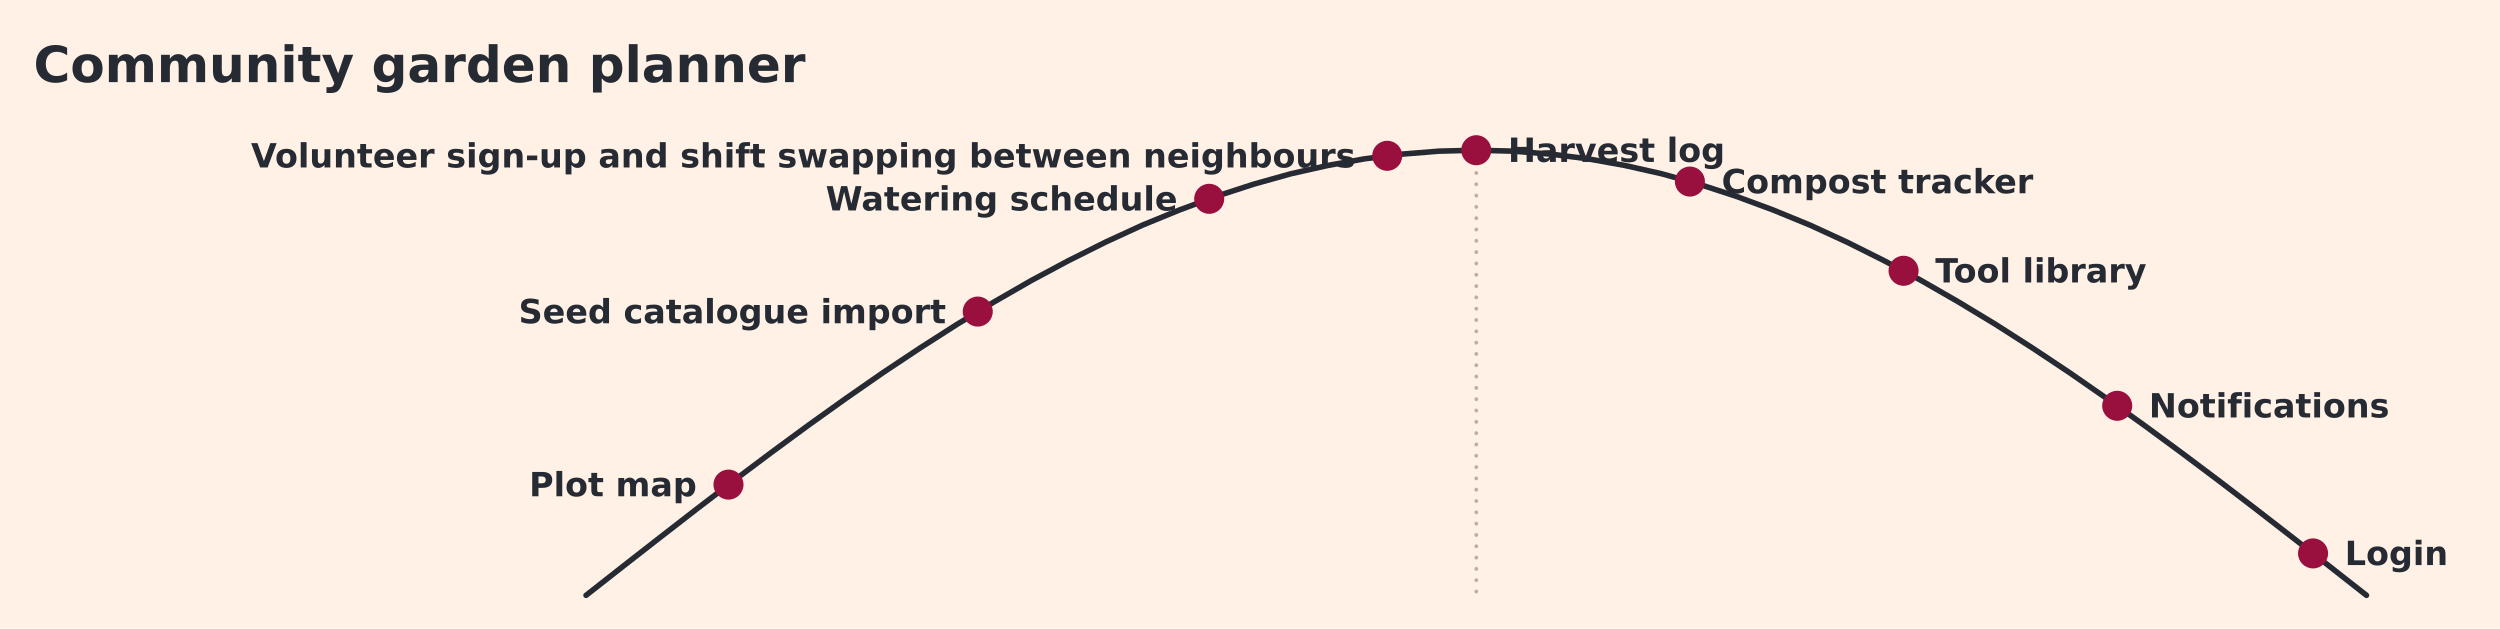
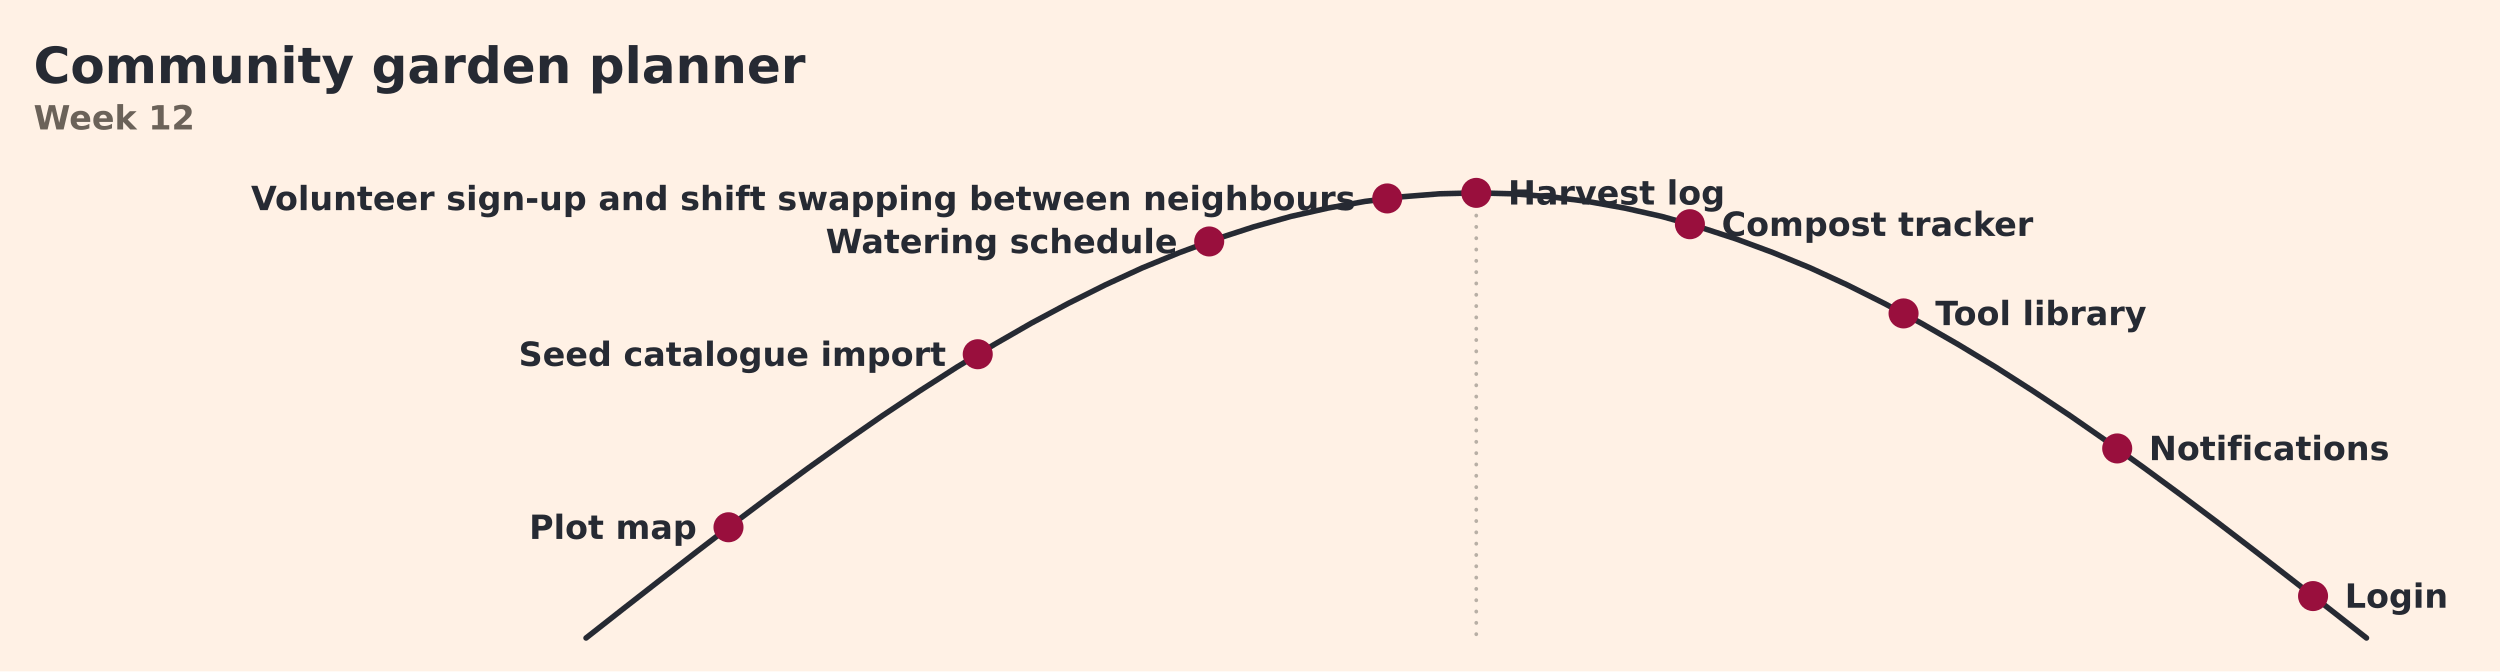
- <svg xmlns="http://www.w3.org/2000/svg" viewBox="-316.0 -321.0 1348.0 339.0" width="1348.0" height="339.0" role="img">
-   <rect x="-316.0" y="-321.0" width="1348.0" height="339.0" fill="#fff1e5" />
+ <svg xmlns="http://www.w3.org/2000/svg" viewBox="-316.0 -344.0 1348.0 362.0" width="1348.0" height="362.0" role="img">
+   <rect x="-316.0" y="-344.0" width="1348.0" height="362.0" fill="#fff1e5" />
  <line x1="480.0" y1="-240.0" x2="480.0" y2="0.0" stroke="#b8afa5" stroke-width="2.0" stroke-linecap="round" stroke-dasharray="0.1 6.0" />
  <path d="M0.0,0.0 L20.0,-15.7 L40.0,-31.3 L60.0,-46.8 L80.0,-62.1 L100.0,-77.1 L120.0,-91.8 L140.0,-106.1 L160.0,-120.0 L180.0,-133.3 L200.0,-146.1 L220.0,-158.2 L240.0,-169.7 L260.0,-180.4 L280.0,-190.4 L300.0,-199.6 L320.0,-207.8 L340.0,-215.2 L360.0,-221.7 L380.0,-227.3 L400.0,-231.8 L420.0,-235.4 L440.0,-237.9 L460.0,-239.5 L480.0,-240.0 L500.0,-239.5 L520.0,-237.9 L540.0,-235.4 L560.0,-231.8 L580.0,-227.3 L600.0,-221.7 L620.0,-215.2 L640.0,-207.8 L660.0,-199.6 L680.0,-190.4 L700.0,-180.4 L720.0,-169.7 L740.0,-158.2 L760.0,-146.1 L780.0,-133.3 L800.0,-120.0 L820.0,-106.1 L840.0,-91.8 L860.0,-77.1 L880.0,-62.1 L900.0,-46.8 L920.0,-31.3 L940.0,-15.7 L960.0,0.0" fill="none" stroke="#262a33" stroke-width="3.0" stroke-linecap="round" stroke-linejoin="round" />
  <g class="scope">
    <circle cx="76.8" cy="-59.7" r="8.1" fill="#990f3d" />
    <text text-anchor="end" font-family="'Atkinson Hyperlegible Next', Avenir, 'Segoe UI', Seravek, Ubuntu, Calibri, 'DejaVu Sans', sans-serif" font-size="18.0" font-weight="600" fill="#262a33">
      <tspan x="59.7" y="-53.4">Plot map</tspan>
    </text>
  </g>
  <g class="scope">
    <circle cx="211.2" cy="-153.0" r="8.1" fill="#990f3d" />
    <text text-anchor="end" font-family="'Atkinson Hyperlegible Next', Avenir, 'Segoe UI', Seravek, Ubuntu, Calibri, 'DejaVu Sans', sans-serif" font-size="18.0" font-weight="600" fill="#262a33">
      <tspan x="194.1" y="-146.7">Seed catalogue import</tspan>
    </text>
  </g>
  <g class="scope">
    <circle cx="336.0" cy="-213.8" r="8.1" fill="#990f3d" />
    <text text-anchor="end" font-family="'Atkinson Hyperlegible Next', Avenir, 'Segoe UI', Seravek, Ubuntu, Calibri, 'DejaVu Sans', sans-serif" font-size="18.0" font-weight="600" fill="#262a33">
      <tspan x="318.9" y="-207.5">Watering schedule</tspan>
    </text>
  </g>
  <g class="scope">
    <circle cx="432.0" cy="-237.0" r="8.1" fill="#990f3d" />
    <text text-anchor="end" font-family="'Atkinson Hyperlegible Next', Avenir, 'Segoe UI', Seravek, Ubuntu, Calibri, 'DejaVu Sans', sans-serif" font-size="18.0" font-weight="600" fill="#262a33">
      <tspan x="414.9" y="-230.7">Volunteer sign-up and shift swapping between neighbours</tspan>
    </text>
  </g>
  <g class="scope">
    <circle cx="480.0" cy="-240.0" r="8.1" fill="#990f3d" />
    <text text-anchor="start" font-family="'Atkinson Hyperlegible Next', Avenir, 'Segoe UI', Seravek, Ubuntu, Calibri, 'DejaVu Sans', sans-serif" font-size="18.0" font-weight="600" fill="#262a33">
      <tspan x="497.1" y="-233.7">Harvest log</tspan>
    </text>
  </g>
  <g class="scope">
    <circle cx="595.2" cy="-223.1" r="8.1" fill="#990f3d" />
    <text text-anchor="start" font-family="'Atkinson Hyperlegible Next', Avenir, 'Segoe UI', Seravek, Ubuntu, Calibri, 'DejaVu Sans', sans-serif" font-size="18.0" font-weight="600" fill="#262a33">
      <tspan x="612.3" y="-216.8">Compost tracker</tspan>
    </text>
  </g>
  <g class="scope">
    <circle cx="710.4" cy="-175.0" r="8.1" fill="#990f3d" />
    <text text-anchor="start" font-family="'Atkinson Hyperlegible Next', Avenir, 'Segoe UI', Seravek, Ubuntu, Calibri, 'DejaVu Sans', sans-serif" font-size="18.0" font-weight="600" fill="#262a33">
      <tspan x="727.5" y="-168.7">Tool library</tspan>
    </text>
  </g>
  <g class="scope">
    <circle cx="825.6" cy="-102.2" r="8.1" fill="#990f3d" />
    <text text-anchor="start" font-family="'Atkinson Hyperlegible Next', Avenir, 'Segoe UI', Seravek, Ubuntu, Calibri, 'DejaVu Sans', sans-serif" font-size="18.0" font-weight="600" fill="#262a33">
      <tspan x="842.7" y="-95.9">Notifications</tspan>
    </text>
  </g>
  <g class="scope">
    <circle cx="931.2" cy="-22.6" r="8.1" fill="#990f3d" />
    <text text-anchor="start" font-family="'Atkinson Hyperlegible Next', Avenir, 'Segoe UI', Seravek, Ubuntu, Calibri, 'DejaVu Sans', sans-serif" font-size="18.0" font-weight="600" fill="#262a33">
      <tspan x="948.3" y="-16.3">Login</tspan>
    </text>
  </g>
  <text text-anchor="start" font-family="'Atkinson Hyperlegible Next', Avenir, 'Segoe UI', Seravek, Ubuntu, Calibri, 'DejaVu Sans', sans-serif" font-size="27.0" font-weight="700" fill="#262a33">
-     <tspan x="-297.9" y="-276.7">Community garden planner</tspan>
+     <tspan x="-297.9" y="-299.2">Community garden planner</tspan>
+   </text>
+   <text text-anchor="start" font-family="'Atkinson Hyperlegible Next', Avenir, 'Segoe UI', Seravek, Ubuntu, Calibri, 'DejaVu Sans', sans-serif" font-size="18.0" font-weight="600" fill="#6b6259">
+     <tspan x="-297.9" y="-274.2">Week 12</tspan>
  </text>
</svg>
